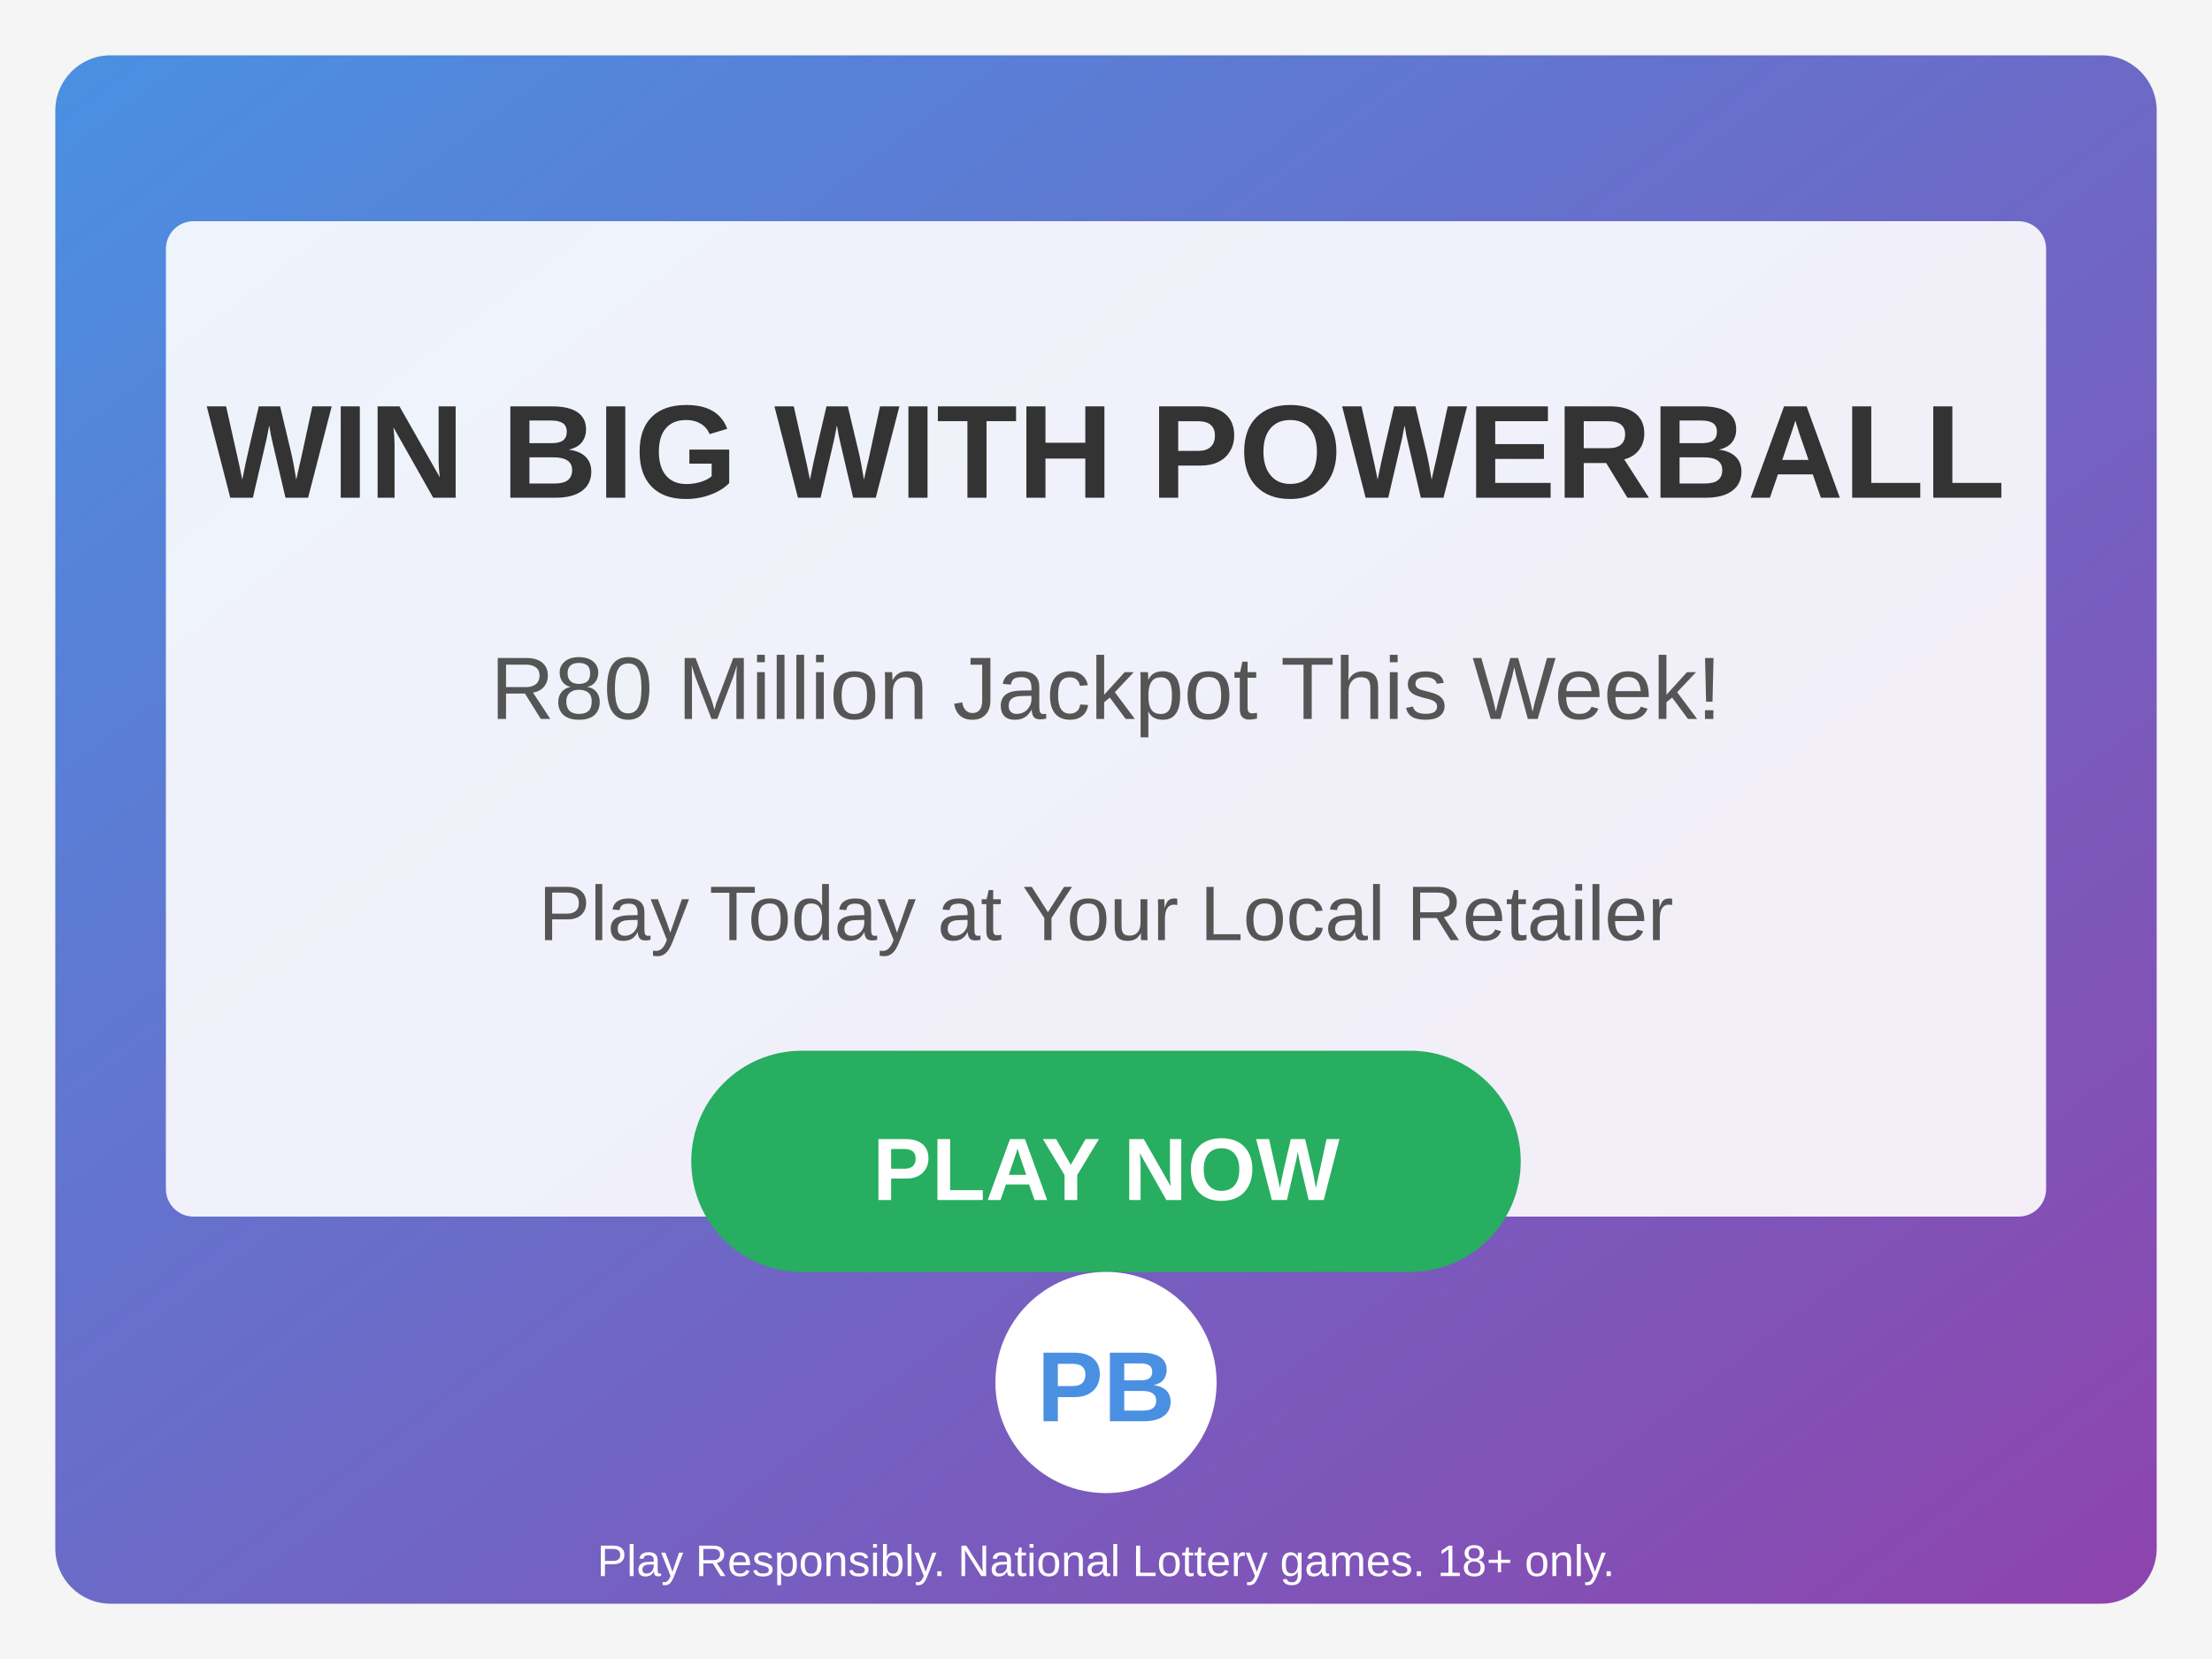
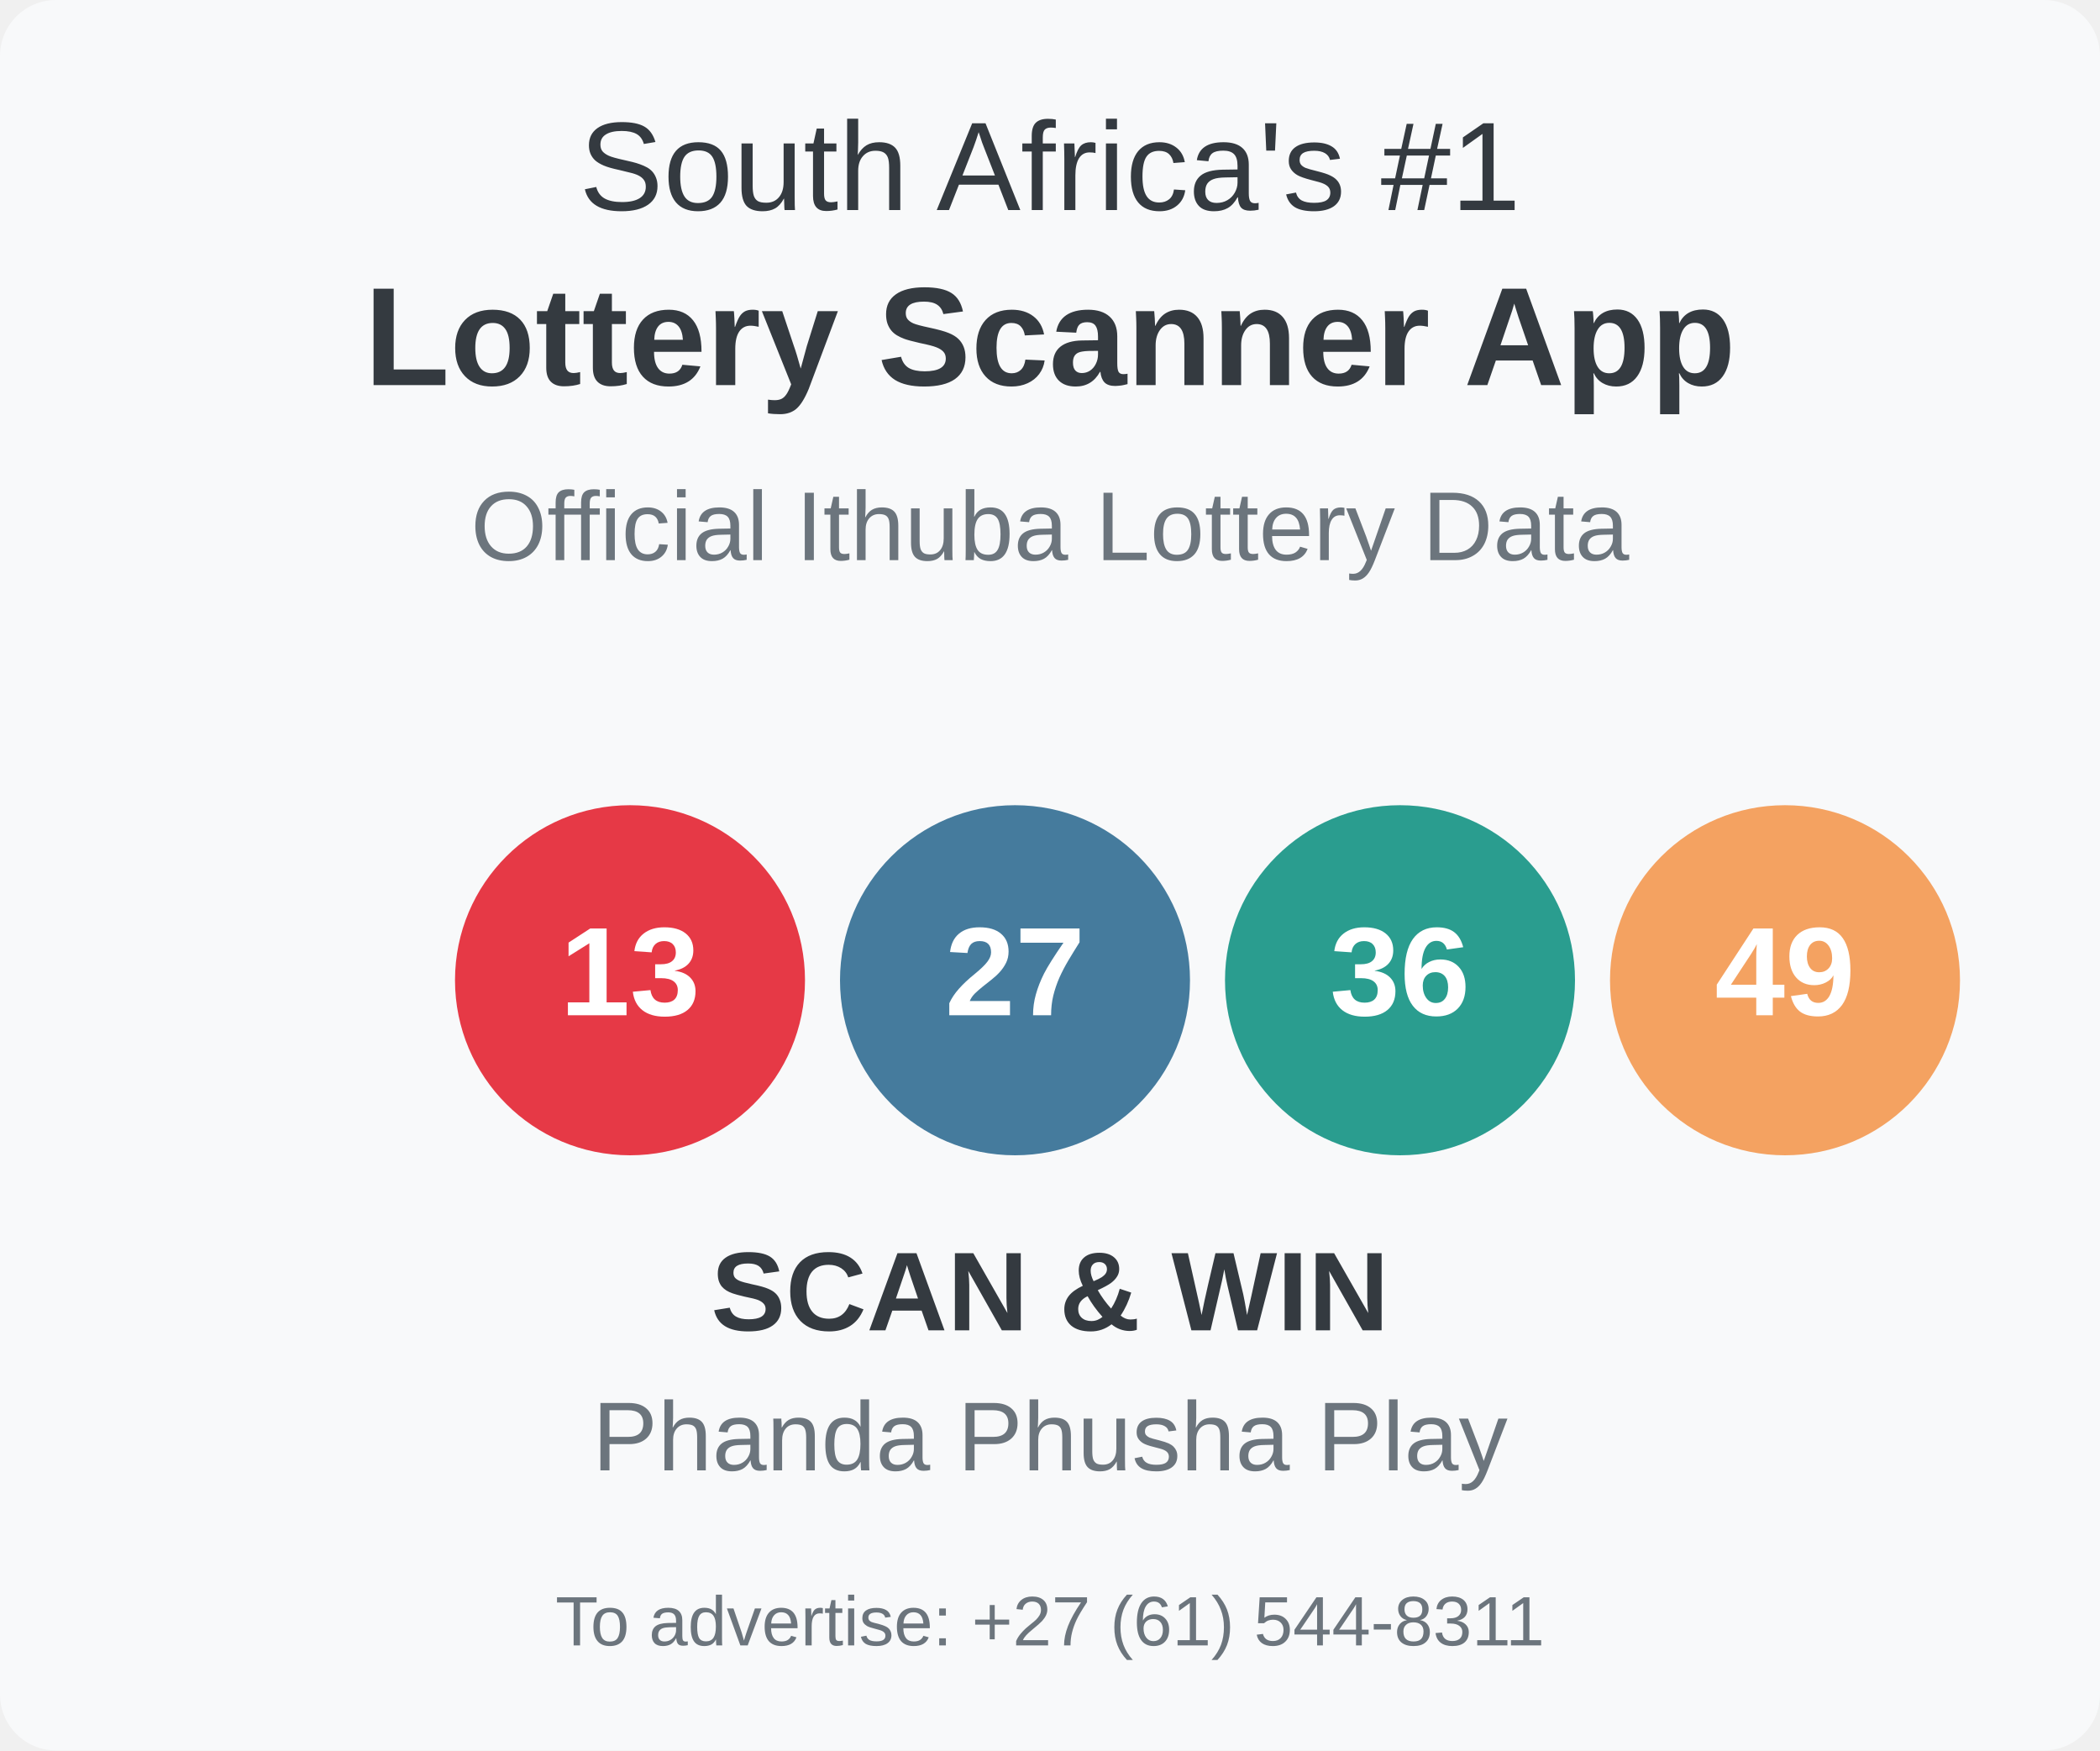
- <svg xmlns="http://www.w3.org/2000/svg" width="400" height="300" viewBox="0 0 400 300">
-   <rect width="400" height="300" fill="#f5f5f5" />
-   <linearGradient id="grad1" x1="0%" y1="0%" x2="100%" y2="100%">
-     <stop offset="0%" style="stop-color:#4a90e2;stop-opacity:1" />
-     <stop offset="100%" style="stop-color:#8e44ad;stop-opacity:1" />
-   </linearGradient>
-   <rect x="10" y="10" width="380" height="280" rx="10" fill="url(#grad1)" />
-   <rect x="30" y="40" width="340" height="180" rx="5" fill="#ffffff" opacity="0.9" />
-   <text x="200" y="90" font-family="Arial, sans-serif" font-size="24" font-weight="bold" fill="#333333" text-anchor="middle">WIN BIG WITH POWERBALL</text>
-   <text x="200" y="130" font-family="Arial, sans-serif" font-size="16" fill="#555555" text-anchor="middle">R80 Million Jackpot This Week!</text>
-   <text x="200" y="170" font-family="Arial, sans-serif" font-size="14" fill="#555555" text-anchor="middle">Play Today at Your Local Retailer</text>
-   <rect x="125" y="190" width="150" height="40" rx="20" fill="#27ae60" />
-   <text x="200" y="217" font-family="Arial, sans-serif" font-size="16" font-weight="bold" fill="#ffffff" text-anchor="middle">PLAY NOW</text>
-   <circle cx="200" cy="250" r="20" fill="#ffffff" />
-   <text x="200" y="257" font-family="Arial, sans-serif" font-size="18" font-weight="bold" fill="#4a90e2" text-anchor="middle">PB</text>
-   <text x="200" y="285" font-family="Arial, sans-serif" font-size="8" fill="#ffffff" text-anchor="middle">Play Responsibly. National Lottery games. 18+ only.</text>
+ <svg xmlns="http://www.w3.org/2000/svg" width="300" height="250" viewBox="0 0 300 250">
+   <rect width="300" height="250" fill="#f8f9fa" rx="8" />
+   <text x="150" y="30" font-family="Arial, sans-serif" font-size="18" text-anchor="middle" fill="#343a40">South Africa's #1</text>
+   <text x="150" y="55" font-family="Arial, sans-serif" font-size="20" font-weight="bold" text-anchor="middle" fill="#343a40">Lottery Scanner App</text>
+   <text x="150" y="80" font-family="Arial, sans-serif" font-size="14" text-anchor="middle" fill="#6c757d">Official Ithuba Lottery Data</text>
+   <g transform="translate(50,100)">
+     <circle cx="40" cy="40" r="25" fill="#e63946" />
+     <text x="40" y="45" font-family="Arial, sans-serif" font-size="18" font-weight="bold" text-anchor="middle" fill="white">13</text>
+     <circle cx="95" cy="40" r="25" fill="#457b9d" />
+     <text x="95" y="45" font-family="Arial, sans-serif" font-size="18" font-weight="bold" text-anchor="middle" fill="white">27</text>
+     <circle cx="150" cy="40" r="25" fill="#2a9d8f" />
+     <text x="150" y="45" font-family="Arial, sans-serif" font-size="18" font-weight="bold" text-anchor="middle" fill="white">36</text>
+     <circle cx="205" cy="40" r="25" fill="#f4a261" />
+     <text x="205" y="45" font-family="Arial, sans-serif" font-size="18" font-weight="bold" text-anchor="middle" fill="white">49</text>
+   </g>
+   <text x="150" y="190" font-family="Arial, sans-serif" font-size="16" font-weight="bold" text-anchor="middle" fill="#343a40">SCAN &amp; WIN</text>
+   <text x="150" y="210" font-family="Arial, sans-serif" font-size="14" text-anchor="middle" fill="#6c757d">Phanda Phusha Play</text>
+   <text x="150" y="235" font-family="Arial, sans-serif" font-size="10" text-anchor="middle" fill="#6c757d">To advertise: +27 (61) 544-8311</text>
</svg>
